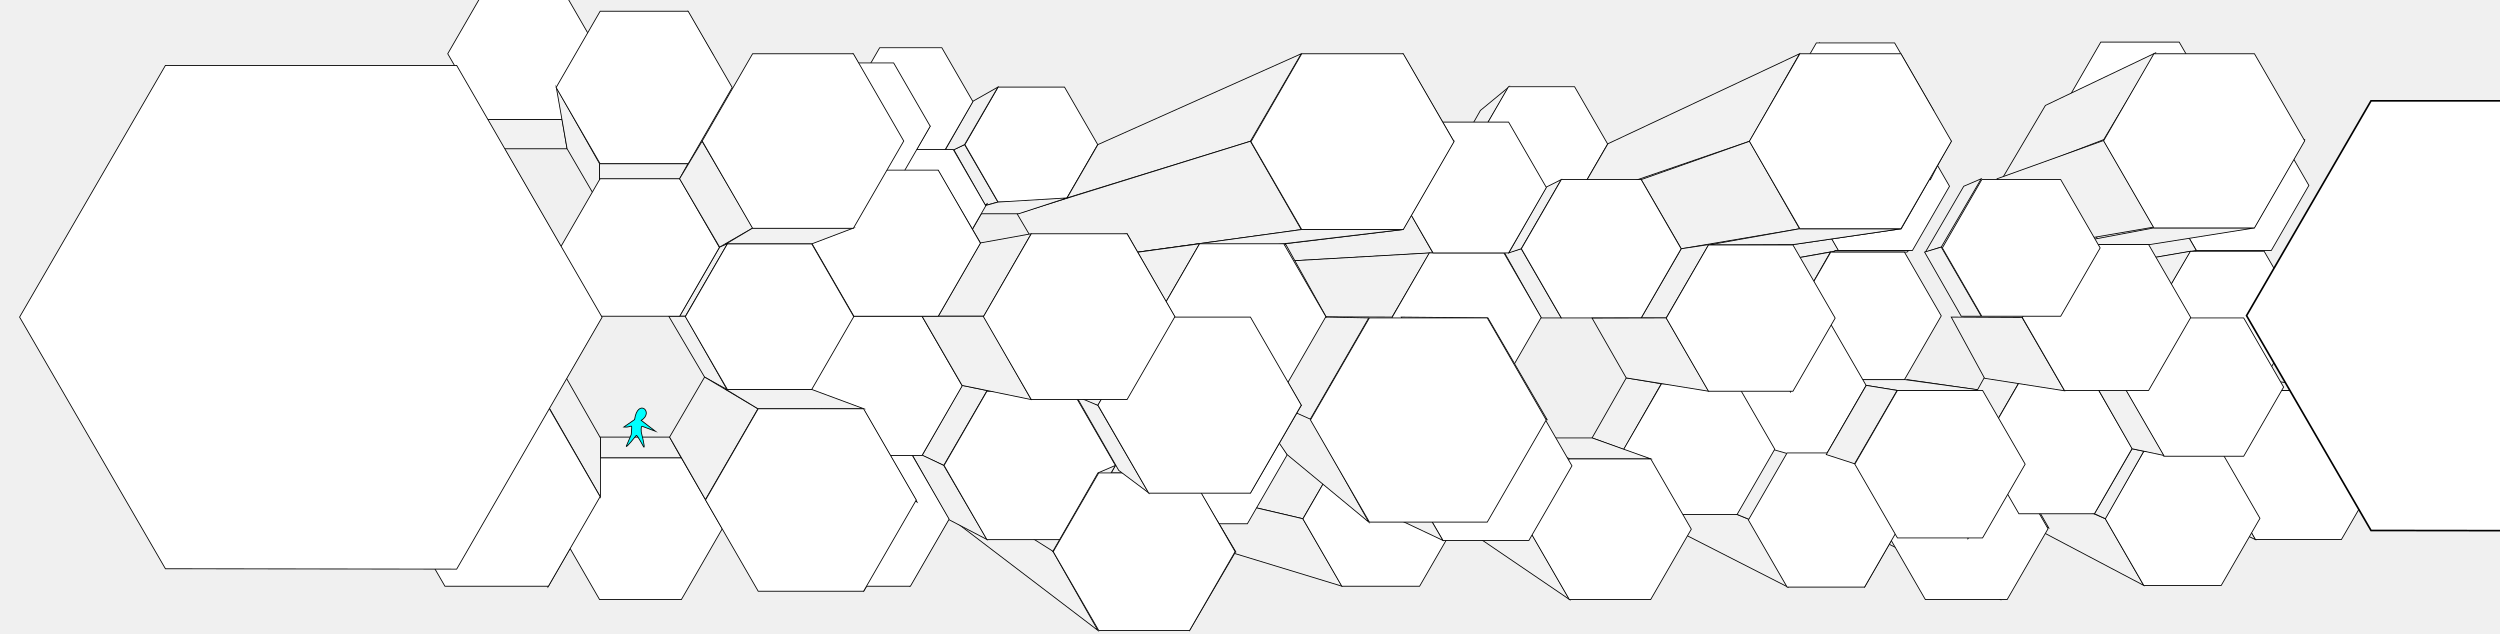
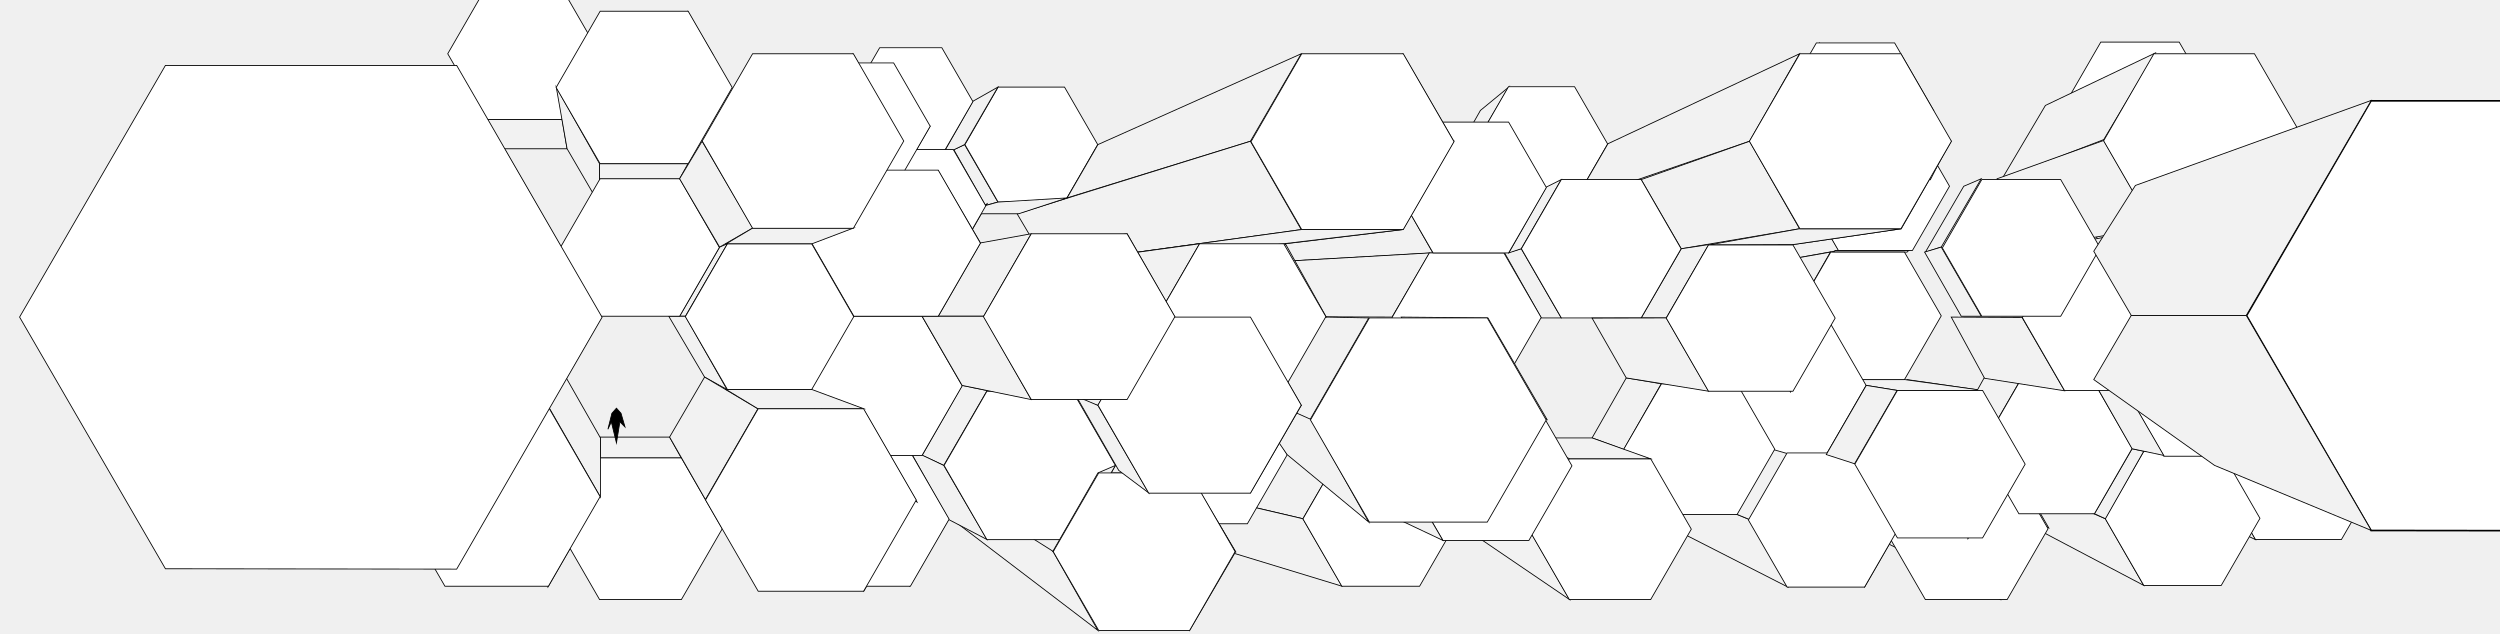
<svg xmlns="http://www.w3.org/2000/svg" id="_00landingstage" data-name="00landingstage" width="3000" height="760" viewBox="0 0 3000 760">
  <defs>
    <style>
      .cls-1 {
        fill: #f2f2f2;
      }

      .cls-1, .cls-2, .cls-3, .cls-4 {
        stroke: #000;
        stroke-miterlimit: 10;
      }

-       .cls-2, .cls-4 {
+       .cls-2, .cls-3 {
        fill: #fff;
      }

      .cls-3 {
-         fill: aqua;
-       }
- 
-       .cls-4 {
        stroke-width: 2px;
      }
    </style>
  </defs>
  <polygon id="xx03" class="cls-1" points="2329.5 296.5 2310.5 302.5 2356.5 223.5 2377.5 214.5 2329.5 296.5" />
  <polygon id="xx04" class="cls-1" points="2309.5 302.5 2329.5 296.5 2377.5 379.5 2353.5 379.5 2309.5 302.5" />
  <polygon id="s8" class="cls-1" points="1144.5 179.5 1182.5 246.5 1197.5 242.5 1157.5 173.5 1144.5 179.5" />
  <polygon id="xx01" class="cls-1" points="2629.5 292.5 2598.5 317.5 2634.5 380.5 2679.88 380.5 2629.5 292.5" />
  <polygon id="xx02" class="cls-1" points="2530.5 292.5 2519.5 297.5 2471.5 379.5 2480.68 378.5 2530.5 292.5" />
  <polygon id="yy5" class="cls-1" points="2180.5 566.5 2215.5 627.5 2400.5 719.5 2351.5 634.5 2180.5 566.5" />
  <polygon id="yy4" class="cls-1" points="2175.5 539.5 2231.5 556.5 2282.5 645.5 2225.5 623.5 2175.5 539.5" />
  <polygon id="xxx07" class="cls-1" points="2104.5 241.5 2161.5 223.5 2206.5 300.5 2145.5 311.5 2104.5 241.5" />
  <polygon id="xxx06" class="cls-1" points="2104.5 379.5 2152.5 379.5 2196.5 302.5 2145.5 311.5 2104.5 379.5" />
  <polygon id="yy3" class="cls-1" points="2145.5 704.5 1994.5 627.5 1960.5 566.5 2099.5 623.5 2145.5 704.5" />
  <polygon id="yy1" class="cls-1" points="1963.5 442.5 1999.5 501.5 2100.5 544.5 2055 465.67 1963.5 442.5" />
  <polygon id="s103" class="cls-1" points="1646.5 469.5 1749.5 469.5 1661.5 458.5 1563.5 458.5 1646.5 469.5" />
  <polygon id="s23" class="cls-1" points="1222.5 379.5 1257.5 442.5 1331.5 467.5 1280.5 380.5 1222.5 379.5" />
  <polygon id="s48" class="cls-1" points="1130.5 315.5 1145.5 312.5 1184.5 244.5 1166.5 254.5 1130.5 315.5" />
  <polygon id="s43" class="cls-1" points="1036.5 709.5 997.5 624.5 1041.5 547.5 1099.5 599.5 1036.5 709.5" />
  <polygon id="s53" class="cls-1" points="1091.5 703.5 1138.5 622.5 1072.5 567.5 1037.5 628.5 1091.5 703.5" />
  <polygon id="s45" class="cls-1" points="975.5 468.5 968.5 461.5 1016.5 378.5 1026.5 378.5 975.5 468.5" />
  <polygon id="s34" class="cls-1" points="825.5 14.5 830.5 55.5 835.5 65.5 855.5 65.5 825.5 14.5" />
  <polygon id="s47" class="cls-1" points="1024.5 273.5 1084.5 169.5 1023.5 195.5 977.5 283.5 1024.5 273.5" />
  <polygon id="s46" class="cls-1" points="1023.5 64.5 1083.5 169.5 1083.5 169.5 1007.5 256.5 971.5 193.5 1023.5 64.5" />
  <polygon id="s99" class="cls-1" points="693.5 550.5 719.5 596.5 657.5 704.5 644.5 635.5 693.5 550.5" />
  <polygon id="s110" class="cls-1" points="1046.5 191.5 1117.5 192.5 1139.5 177.5 1062.5 177.5 1046.5 191.5" />
  <polygon id="s28" class="cls-1" points="1328.5 567.5 1364.5 503.5 1610.5 541.5 1563.5 622.5 1328.5 567.5" />
  <polygon id="s65" class="cls-1" points="1292.5 558.5 1392.74 558.5 1426.5 567.5 1317.5 567.5 1292.5 558.5" />
  <polygon id="s63" class="cls-1" points="1742.5 192.5 1776.5 132.5 1810.5 104.5 1770.5 172.5 1742.5 192.5" />
  <polygon id="_25" data-name="25" class="cls-2" points="1889.51 104.08 1810.17 104.08 1770.5 172.79 1810.17 241.5 1889.51 241.5 1929.17 172.79 1889.51 104.08" />
  <polygon id="s41" class="cls-1" points="1439.5 241.5 1471.5 317.5 1719.5 303.5 1674.5 224.5 1439.5 241.5" />
  <polygon id="s88" class="cls-1" points="2578.5 292.5 2477.5 292.5 2584.5 272.5 2705.5 272.5 2578.5 292.5" />
  <polygon id="s40" class="cls-1" points="1670.5 380.5 1715.5 303.5 1471.5 317.5 1434.5 379.5 1670.5 380.5" />
  <polygon id="s52" class="cls-1" points="1434.5 241.5 1476.5 170.5 1719.5 146.5 1674.5 224.5 1434.5 241.5" />
  <polygon id="s60" class="cls-1" points="1993.5 460.5 1951.5 453.5 1910.5 525.5 1948.5 539.5 1993.5 460.5" />
  <polygon id="s62" class="cls-1" points="1758.5 634.5 1741.5 567.5 1834.5 634.5 1883.5 719.5 1758.5 634.5" />
  <polygon id="s57" class="cls-1" points="1889.5 241.5 1929.5 172.5 2159.5 64.5 2099.5 169.5 1889.5 241.5" />
  <polygon id="s56" class="cls-1" points="2017.5 298.5 1969.42 215.5 2099.5 169.5 2159.5 274.5 2017.5 298.5" />
  <polygon id="s94" class="cls-1" points="2391.5 564.5 2426.5 625.5 2572.5 702.5 2526.5 622.5 2391.5 564.5" />
  <polygon id="_50" data-name="50" class="cls-2" points="2725.61 144.5 2635.54 144.5 2590.5 222.5 2635.54 300.51 2725.61 300.51 2770.64 222.5 2725.61 144.5" />
  <polygon id="_49" data-name="49" class="cls-2" points="2716.96 301.5 2628.04 301.5 2583.59 378.5 2628.04 455.5 2716.96 455.5 2761.41 378.5 2716.96 301.5" />
  <polygon id="_48" data-name="48" class="cls-2" points="2809.67 468.5 2706.33 468.5 2654.65 558 2706.33 647.5 2809.67 647.5 2861.35 558 2809.67 468.5" />
  <polygon id="s85" class="cls-1" points="2651.5 621.5 2706.5 647.5 2654.5 557.5 2605.5 541.5 2651.5 621.5" />
  <polygon id="s66" class="cls-1" points="2670.5 463.5 2706.5 468.5 2654.5 557.5 2622.5 546.5 2670.5 463.5" />
  <polygon id="_42" data-name="42" class="cls-2" points="2665.48 541.5 2572.52 541.5 2526.05 622 2572.52 702.5 2665.48 702.5 2711.95 622 2665.48 541.5" />
  <polygon id="_51" data-name="51" class="cls-2" points="2615.05 50.5 2520.95 50.5 2473.89 132 2520.95 213.5 2615.05 213.5 2662.11 132 2615.05 50.5" />
  <polygon id="s87" class="cls-1" points="2386.5 317.5 2426.5 255.5 2765.5 167.5 2705.5 272.5 2386.5 317.5" />
  <polygon id="s90" class="cls-1" points="2498.5 255.5 2590.5 222.5 2635.5 300.5 2535.5 317.5 2498.5 255.5" />
  <polygon id="s92" class="cls-1" points="2402.5 214.5 2524.5 167.5 2586.5 63.5 2454.5 126.5 2402.5 214.5" />
  <polygon id="s91" class="cls-1" points="2444.5 296.5 2584.5 272.5 2524.5 168.5 2396.5 214.5 2444.5 296.5" />
  <polygon id="s89" class="cls-1" points="2535.5 317.5 2628.5 301.5 2583.5 378.5 2498.5 379.5 2535.5 317.5" />
  <polygon id="s84" class="cls-1" points="2409.5 548.5 2377.5 538.5 2422.5 616.5 2458.5 633.5 2409.5 548.5" />
  <polygon id="s82" class="cls-1" points="2377.5 468.5 2288.5 455.5 2341.5 524.5 2430.5 556.5 2377.5 468.5" />
  <polygon id="s80" class="cls-1" points="2185.5 455.5 2229.5 379.04 2222.5 378.5 2182.5 449.5 2185.5 455.5" />
  <polygon id="s79" class="cls-1" points="2276.5 468.5 2196.5 455.5 2285.5 455.5 2379.5 468.5 2276.5 468.5" />
  <polygon id="s78" class="cls-1" points="2112.5 379.5 2099.5 379.5 2143.5 455.5 2160.5 462.5 2112.5 379.5" />
  <polygon id="s77" class="cls-1" points="2237.5 704.5 2283.5 624.5 2231.5 566.5 2198.5 628.5 2237.5 704.5" />
  <polygon id="s76" class="cls-1" points="2234.5 146.5 2176.5 193.5 2212.5 255.5 2279.5 223.5 2234.5 146.5" />
  <polygon id="s75" class="cls-1" points="2183.5 51.5 2143.5 132.5 2179.5 193.5 2230.5 132.5 2183.5 51.5" />
  <polygon id="s73" class="cls-1" points="2170.5 214.5 2156.5 241.5 2234.5 241.5 2264.5 214.5 2170.5 214.5" />
  <polygon id="s70" class="cls-1" points="1969.5 293.5 1957.5 317.5 1994.5 379.5 2020.5 381.5 1969.5 293.5" />
  <polygon id="s68" class="cls-1" points="2199.5 302.5 2202.5 300.5 2290.5 300.5 2288.5 302.5 2199.5 302.5" />
  <polygon id="s67" class="cls-1" points="2716.5 455.5 2809.5 468.5 2718.5 468.5 2628.5 455.5 2716.5 455.5" />
  <polygon id="s93" class="cls-1" points="2558.5 538.5 2572.5 541.5 2526.5 622.5 2513.32 616.5 2558.5 538.5" />
  <polygon id="s58" class="cls-1" points="2017.5 298.5 2050.5 293.5 1999.5 381.5 1969.42 381.5 2017.5 298.5" />
  <polygon id="s35" class="cls-1" points="1805.5 303.5 1825.5 298.5 1873.5 381.5 1849.5 381.5 1805.5 303.5" />
  <polygon id="s36" class="cls-1" points="1810.5 303.5 1855.5 224.5 1873.5 215.5 1825.5 298.5 1810.5 303.5" />
  <polygon id="_39" data-name="39" class="cls-2" points="2285.31 302.5 2196.93 302.5 2152.74 379.04 2196.93 455.58 2285.31 455.58 2329.5 379.04 2285.31 302.5" />
  <polygon id="_41" data-name="41" class="cls-2" points="2191.42 379.5 2095.58 379.5 2047.66 462.5 2095.58 545.5 2191.42 545.5 2239.34 462.5 2191.42 379.5" />
  <polygon id="s83" class="cls-1" points="2310.5 548.5 2261.5 524.5 2341.5 524.5 2408.5 548.5 2310.5 548.5" />
  <polygon id="_37" data-name="37" class="cls-2" points="2294.96 146.5 2206.04 146.5 2161.59 223.5 2206.04 300.5 2294.96 300.5 2339.41 223.5 2294.96 146.5" />
  <polygon id="s86" class="cls-1" points="2478.5 293.5 2584.5 273.5 2705.5 273.5 2579.5 293.5 2478.5 293.5" />
  <polygon id="_44" data-name="44" class="cls-2" points="2705.33 64.5 2584.67 64.5 2524.33 169 2584.67 273.5 2705.33 273.5 2765.67 169 2705.33 64.5" />
  <polygon id="_43" data-name="43" class="cls-2" points="2692.42 381.5 2596.58 381.5 2548.66 464.5 2596.58 547.5 2692.42 547.5 2740.34 464.5 2692.42 381.5" />
  <polygon id="_47" data-name="47" class="cls-2" points="2408.57 549.5 2310.43 549.5 2261.35 634.5 2310.43 719.5 2408.57 719.5 2457.65 634.5 2408.57 549.5" />
  <polygon id="s81" class="cls-1" points="2361.5 646.5 2359.5 634.5 2408.5 549.5 2412.5 558.5 2361.5 646.5" />
  <polygon id="_26" data-name="26" class="cls-2" points="1804.67 303.5 1715.18 303.5 1670.43 381 1715.18 458.5 1804.67 458.5 1849.41 381 1804.67 303.5" />
  <polygon id="s51" class="cls-1" points="1642.5 381.5 1571.5 504.5 1490.5 467.5 1541.5 379.5 1642.5 381.5" />
  <polygon id="_27" data-name="27" class="cls-2" points="1810.32 146.5 1719.68 146.5 1674.36 225 1719.68 303.5 1810.32 303.5 1855.64 225 1810.32 146.5" />
  <polygon id="_28" data-name="28" class="cls-2" points="1969.42 215.5 1873.58 215.5 1825.66 298.5 1873.58 381.5 1969.42 381.5 2017.34 298.5 1969.42 215.5" />
  <polygon id="yy2" class="cls-1" points="2099.5 623.5 1960.5 566.5 1994.5 501.5 2145.5 544.5 2099.5 623.5" />
  <polygon id="_32" data-name="32" class="cls-2" points="2237.48 543.5 2144.52 543.5 2098.05 624 2144.52 704.5 2237.48 704.5 2283.95 624 2237.48 543.5" />
  <polygon id="s74" class="cls-1" points="2199.5 215.5 2191.5 224.5 2234.5 147.5 2246.5 133.5 2199.5 215.5" />
  <polygon id="_38" data-name="38" class="cls-2" points="2273.54 51.5 2179.62 51.5 2132.66 132.84 2179.62 214.17 2273.54 214.17 2320.5 132.84 2273.54 51.5" />
  <polygon id="s97" class="cls-1" points="2341.5 524.5 2377.5 537.5 2422.5 459.5 2381.5 452.5 2341.5 524.5" />
  <polygon id="_45" data-name="45" class="cls-2" points="2513.32 459.5 2422.68 459.5 2377.36 538 2422.68 616.5 2513.32 616.5 2558.64 538 2513.32 459.5" />
  <polygon id="s95" class="cls-1" points="2513.5 459.5 2548.5 463.5 2596.5 546.5 2558.5 538.5 2513.5 459.5" />
  <polygon id="s96" class="cls-1" points="2477.5 468.96 2381.5 453.96 2341.5 380.5 2426.5 380.96 2477.5 468.96" />
  <polygon id="_46" data-name="46" class="cls-2" points="2578.36 293.5 2477.33 293.5 2426.81 381 2477.33 468.5 2578.36 468.5 2628.88 381 2578.36 293.5" />
  <polygon id="_36" data-name="36" class="cls-2" points="2472.84 215.5 2378.16 215.5 2330.82 297.5 2378.16 379.5 2472.84 379.5 2520.18 297.5 2472.84 215.5" />
  <polygon id="s71" class="cls-1" points="2148.5 470.5 2137.5 442.5 2174.5 382.5 2200.5 382.5 2148.5 470.5" />
  <polygon id="s69" class="cls-1" points="2341.5 169.5 2214.5 193.5 2151.5 293.5 2281.5 274.5 2341.5 169.5" />
  <polygon id="s55" class="cls-1" points="2151.5 293.5 2281.5 274.5 2159.5 274.5 2050.17 293.96 2151.5 293.5" />
  <polygon id="s72" class="cls-1" points="2279.5 65.5 2269.5 133.5 2316.5 215.5 2339.5 170.5 2279.5 65.5" />
  <polygon id="_31" data-name="31" class="cls-2" points="2281.12 64.5 2159.88 64.5 2099.26 169.5 2159.88 274.5 2281.12 274.5 2341.74 169.5 2281.12 64.5" />
  <polygon id="_17" data-name="17" class="cls-2" points="1277.41 104.5 1197.74 104.5 1157.9 173.5 1197.74 242.5 1277.41 242.5 1317.25 173.5 1277.41 104.5" />
  <polygon id="s50" class="cls-1" points="1500.5 380.5 1388.5 380.5 1437.5 462.5 1561.5 486.5 1500.5 380.5" />
  <polygon id="s29" class="cls-1" points="1328.5 567.5 1563.5 622.5 1610.5 703.5 1364.5 628.5 1328.5 567.5" />
  <polygon id="s27" class="cls-1" points="1364.5 503.5 1435.5 503.5 1703.5 541.5 1610.5 541.5 1364.5 503.5" />
  <polygon id="_19" data-name="19" class="cls-2" points="1496.86 462.96 1401.29 462.96 1353.5 545.73 1401.29 628.5 1496.86 628.5 1544.65 545.73 1496.86 462.96" />
  <polygon id="s102" class="cls-1" points="1427.5 756.5 1401.5 626.5 1461.5 626.5 1482.5 662.5 1427.5 756.5" />
  <polygon id="s64" class="cls-1" points="1482.5 661.5 1426.5 567.5 1392.5 558.5 1426.5 626.5 1482.5 661.5" />
  <polygon id="s108" class="cls-1" points="1801.5 558.5 1708.5 527.5 1663.5 455.5 1749.5 469.5 1801.5 558.5" />
  <polygon id="_23" data-name="23" class="cls-2" points="1703.51 541.83 1610.17 541.83 1563.5 622.66 1610.17 703.5 1703.51 703.5 1750.18 622.66 1703.51 541.83" />
  <polygon id="_33" data-name="33" class="cls-2" points="2084.42 460.56 1993.81 460.56 1948.5 539.03 1993.81 617.5 2084.42 617.5 2129.72 539.03 2084.42 460.56" />
  <polygon id="_34" data-name="34" class="cls-2" points="1980.79 550.5 1883.21 550.5 1834.43 635 1883.21 719.5 1980.79 719.5 2029.57 635 1980.79 550.5" />
  <polygon id="s61" class="cls-1" points="1827.5 525.5 1910.5 525.5 1948.48 539.07 1980.5 550.5 1883.5 550.5 1827.5 525.5" />
  <polygon id="_29" data-name="29" class="cls-2" points="1834.67 469.5 1731.33 469.5 1679.65 559 1731.33 648.5 1834.67 648.5 1886.35 559 1834.67 469.5" />
  <polygon id="s37" class="cls-1" points="1731.5 648.5 1676.5 622.5 1628.5 539.5 1679.5 559.5 1731.5 648.5" />
  <polygon id="s59" class="cls-1" points="1999.5 381.5 2050.5 469.5 1951.5 453.5 1910.5 381.73 1999.5 381.5" />
  <polygon id="_35" data-name="35" class="cls-2" points="2151.52 293.96 2050.17 293.96 1999.5 381.73 2050.17 469.5 2151.52 469.5 2202.19 381.73 2151.52 293.96" />
  <polygon id="s38" class="cls-1" points="1490.5 466.5 1544.5 545.5 1642.5 626.5 1573.5 503.5 1490.5 466.5" />
  <polygon id="s107" class="cls-1" points="1683.5 64.5 1510.5 193.5 1547.5 256.5 1744.5 169.5 1683.5 64.5" />
  <polygon id="s106" class="cls-1" points="1683.5 275.5 1744.5 169.5 1584.5 237.5 1542.5 292.5 1542.5 292.5 1683.5 275.5" />
  <polygon id="s20" class="cls-1" points="1500.5 169.5 1280.5 237.5 1317.5 173.5 1561.5 64.5 1500.5 169.5" />
  <polygon id="s21" class="cls-1" points="1220.5 256.5 1256.5 317.5 1561.5 275.5 1500.5 169.5 1220.5 256.5" />
  <polygon id="s30" class="cls-1" points="1256.5 317.5 1330.5 317.5 1682.5 275.5 1561.5 275.5 1256.5 317.5" />
  <polygon id="s22" class="cls-1" points="1256.5 317.5 1222.5 379.5 1388.96 380 1439.48 292.5 1256.5 317.5" />
  <polygon id="s105" class="cls-1" points="1529.5 317.5 1566.5 381.5 1591.5 380.5 1542.5 292.5 1529.5 317.5" />
  <polygon id="_22" data-name="22" class="cls-2" points="1540.52 292.5 1439.48 292.5 1388.96 380 1439.48 467.5 1540.52 467.5 1591.04 380 1540.52 292.5" />
  <polygon id="s101" class="cls-1" points="1500.5 591.5 1398 541 1437.5 462.5 1561.5 486.5 1500.5 591.5" />
  <polygon id="s104" class="cls-1" points="1856.5 503.5 1726.5 458.5 1681.5 380.5 1785.5 381.5 1856.5 503.5" />
  <polygon id="_30" data-name="30" class="cls-2" points="1784.72 381.5 1643.28 381.5 1572.55 504 1643.28 626.5 1784.72 626.5 1855.45 504 1784.72 381.5" />
  <polygon id="s33" class="cls-1" points="547.5 78.5 721.5 380.5 721.5 380.5 684.5 317.5 547.5 78.5" />
  <polygon id="s32" class="cls-1" points="547.5 682.5 679.5 453.5 721.5 380.5 721.5 380.5 547.5 682.5" />
  <polygon id="s98" class="cls-1" points="532.5 491.5 601.5 455.5 678.5 455.5 657.5 491.5 532.5 491.5" />
  <polygon id="s17" class="cls-1" points="815.5 379.5 822.5 379.5 872.95 292.5 863.5 296.5 815.5 379.5" />
  <polygon id="s16" class="cls-1" points="802.5 379.5 845.5 452.5 872.5 467.5 822.5 379.5 802.5 379.5" />
  <polygon id="s15" class="cls-1" points="803.5 524.5 720.5 524.5 720.5 549.5 817.5 549.5 803.5 524.5" />
  <polygon id="s11" class="cls-1" points="1154.5 462.5 1184.54 468.65 1132.5 558.5 1106.5 546.5 1154.5 462.5" />
  <polygon id="s26" class="cls-1" points="1317.5 756.5 1149.5 628.5 1114.5 567.5 1263.5 661.5 1317.5 756.5" />
  <polygon id="s25" class="cls-1" points="1347.89 380 1290.5 479.5 1317.5 486.5 1378.5 380.5 1347.89 380" />
  <polygon id="s10" class="cls-1" points="1184.5 647.5 1138.5 623.5 1090.5 538.5 1132.5 558.5 1184.5 647.5" />
  <polygon id="s9" class="cls-1" points="1130.5 186.5 1157.5 173.5 1197.5 104.5 1167.5 121.5 1130.5 186.5" />
  <polygon id="s54" class="cls-1" points="1071.5 75.5 1037.5 121.5 1074.5 186.5 1115.5 151.5 1071.5 75.5" />
  <polygon id="s7" class="cls-1" points="1146.5 256.5 1222.5 256.5 1280.5 237.5 1197.5 242.5 1146.5 256.5" />
  <polygon id="_9" data-name="9" class="cls-2" points="1130.2 57.28 1055.59 57.28 1018.29 121.89 1055.59 186.5 1130.2 186.5 1167.5 121.89 1130.2 57.28" />
  <polygon id="s42" class="cls-1" points="1071.5 228.5 1042.06 248 1081.5 180.5 1115.5 152.5 1071.5 228.5" />
  <polygon id="_10" data-name="10" class="cls-2" points="1143.97 179.5 1066.03 179.5 1027.06 247 1066.03 314.5 1143.97 314.5 1182.94 247 1143.97 179.5" />
  <polygon id="s49" class="cls-1" points="1352.5 280.49 1305.5 288.49 1367.5 380.5 1409.5 379.99 1352.5 280.49" />
  <polygon id="s6" class="cls-1" points="1176.5 291.5 1237.5 280.5 1180.5 379.5 1125.88 379.5 1176.5 291.5" />
  <polygon id="s1" class="cls-1" points="582.5 143.5 674.5 143.5 680.5 178.5 604.75 178.5 582.5 143.5" />
  <polygon id="_5" data-name="5" class="cls-2" points="817.65 549.5 719.5 549.5 670.43 634.5 719.5 719.5 817.65 719.5 866.73 634.5 817.65 549.5" />
  <polygon id="s14" class="cls-1" points="909.5 490.5 845.5 452.5 803.5 524.5 846.5 599.5 909.5 490.5" />
  <polygon id="_2" data-name="2" class="cls-2" points="674.11 -14.5 582.89 -14.5 537.28 64.5 582.89 143.5 674.11 143.5 719.72 64.5 674.11 -14.5" />
  <polygon id="_14" data-name="14" class="cls-2" points="1092.48 542.5 999.52 542.5 953.05 623 999.52 703.5 1092.48 703.5 1138.95 623 1092.48 542.5" />
  <polygon id="_8" data-name="8" class="cls-2" points="1072.38 75.5 984.62 75.5 940.74 151.5 984.62 227.5 1072.38 227.5 1116.26 151.5 1072.38 75.5" />
  <polygon id="s100" class="cls-1" points="1125.5 204.5 1176.5 291.5 1100.5 314.5 1061.5 247.5 1125.5 204.5" />
  <polygon id="_13" data-name="13" class="cls-2" points="1106.44 379.5 1010.02 379.5 961.82 463 1010.02 546.5 1106.44 546.5 1154.65 463 1106.44 379.5" />
  <polygon id="s44" class="cls-1" points="1100.5 602.5 1014.5 549.5 976.5 470.5 1037.5 493.5 1100.5 602.5" />
  <polygon id="_15" data-name="15" class="cls-2" points="1287.1 469.5 1184.29 469.5 1132.89 558.53 1184.29 647.57 1287.1 647.57 1338.5 558.53 1287.1 469.5" />
  <polygon id="s31" class="cls-1" points="1338.5 558.5 1317.5 567.5 1263.5 661.5 1287.5 647.5 1338.5 558.5" />
  <polygon id="s12" class="cls-1" points="1106.5 379.5 1180.5 379.5 1237.5 479.5 1154.5 462.5 1106.5 379.5" />
  <polygon id="_21" data-name="21" class="cls-2" points="1427.56 567.5 1318.44 567.5 1263.88 662 1318.44 756.5 1427.56 756.5 1482.12 662 1427.56 567.5" />
  <polygon id="s24" class="cls-1" points="1291.5 475.5 1342.5 564.5 1378.5 591.5 1317.5 486.5 1291.5 475.5" />
  <polygon id="s2" class="cls-1" points="680.5 178.5 667.5 104.5 719.5 196.5 719.5 245.5 680.5 178.5" />
  <polygon id="_6" data-name="6" class="cls-2" points="815.57 214.29 720.19 214.29 672.5 296.9 720.19 379.5 815.57 379.5 863.26 296.9 815.57 214.29" />
  <polygon id="_11" data-name="11" class="cls-2" points="1125.88 204.16 1024.66 204.16 974.04 291.83 1024.66 379.5 1125.88 379.5 1176.5 291.83 1125.88 204.16" />
  <polygon id="s5" class="cls-1" points="974.5 467.5 1036.5 490.5 909.5 490.5 871.5 467.5 974.5 467.5" />
  <polygon id="_4" data-name="4" class="cls-2" points="825.83 13.5 720.17 13.5 667.35 105 720.17 196.5 825.83 196.5 878.65 105 825.83 13.5" />
  <polygon id="s19" class="cls-1" points="719.5 214.5 815.5 214.5 825.5 196.5 719.5 196.5 719.5 214.5" />
  <polygon id="s18" class="cls-1" points="842.5 169.5 815.5 214.5 863.5 296.5 903.5 273.5 842.5 169.5" />
  <polygon id="_12" data-name="12" class="cls-2" points="973.98 292.5 872.95 292.5 822.43 380 872.95 467.5 973.98 467.5 1024.5 380 973.98 292.5" />
  <polygon id="s4" class="cls-1" points="871.5 292.5 903.5 273.5 1024.5 273.5 974.5 292.5 871.5 292.5" />
  <polygon id="s3" class="cls-1" points="658.5 488.5 720.5 596.5 720.5 525.5 679.5 453.5 658.5 488.5" />
  <polygon id="_3" data-name="3" class="cls-2" points="658.07 488.5 533.93 488.5 471.87 596 533.93 703.5 658.07 703.5 720.13 596 658.07 488.5" />
  <polygon id="_24" data-name="24" class="cls-2" points="1683.91 64.5 1562.09 64.5 1501.18 170 1562.09 275.5 1683.91 275.5 1744.82 170 1683.91 64.5" />
  <polygon id="_7" data-name="7" class="cls-2" points="1024.04 64.5 903.11 64.5 842.65 169.22 903.11 273.95 1024.04 273.95 1084.5 169.22 1024.04 64.5" />
  <polygon id="_18" data-name="18" class="cls-2" points="1036.3 490.5 909.86 490.5 846.64 600 909.86 709.5 1036.3 709.5 1099.52 600 1036.3 490.5" />
  <polygon id="_20" data-name="20" class="cls-2" points="1500.5 380.51 1378.5 380.51 1317.5 486.17 1378.5 591.82 1500.5 591.82 1561.5 486.17 1500.5 380.51" />
  <polygon id="_16" data-name="16" class="cls-2" points="1352.45 280.5 1237.55 280.5 1180.11 380 1237.55 479.5 1352.45 479.5 1409.89 380 1352.45 280.5" />
  <polygon id="_1" data-name="1" class="cls-2" points="722.5 380.72 548.01 682.95 198.5 682.5 23.5 380.5 198.5 78.5 548.01 78.5 722.5 380.72" />
  <polygon id="xx05" class="cls-1" points="2225.5 556.5 2191.5 545.5 2239.5 462.5 2276.5 468.5 2225.5 556.5" />
  <polygon id="_40" data-name="40" class="cls-2" points="2379.09 468.5 2276.91 468.5 2225.81 557 2276.91 645.5 2379.09 645.5 2430.19 557 2379.09 468.5" />
-   <path id="bee" class="cls-3" d="M769.5,504.5l17,13-16-6c-1.66,0-1,7-1,7,0,.25,5.22,19.89,3,18,0,0-8-15.15-9-14,0,0-12.27,15.68-12,13l6-14c1-16,2-8-9-9l13-9C765.21,477.36,785.5,494.5,769.5,504.5Z" />
-   <polygon id="c1" class="cls-4" points="3292.5 378.97 3143.56 636.95 2845.22 636.57 2695.84 378.78 2845.22 121 3143.56 121 3292.5 378.97" />
+   <polygon id="c1" class="cls-3" points="3292.5 378.97 3143.56 636.95 2845.22 636.57 2695.84 378.78 2845.22 121 3143.56 121 3292.5 378.97" />
+   <polygon id="bee2" class="cls-4" points="739.75 531.5 733.6 506.22 729.5 515.1 734.28 495.97 739.75 489.82 745.22 495.97 750 512.37 743.85 506.22 739.75 531.5" />
+   <polygon id="k01" class="cls-1" points="2557.5 378.5 2695.5 378.5 2845.5 120.5 2562.5 222.5 2512.5 301.5 2557.5 378.5" />
+   <polygon id="k02" class="cls-1" points="2512.5 455.5 2657.5 558.5 2845.5 636.5 2695.5 378.5 2557.5 378.5 2512.5 455.5" />
</svg>
